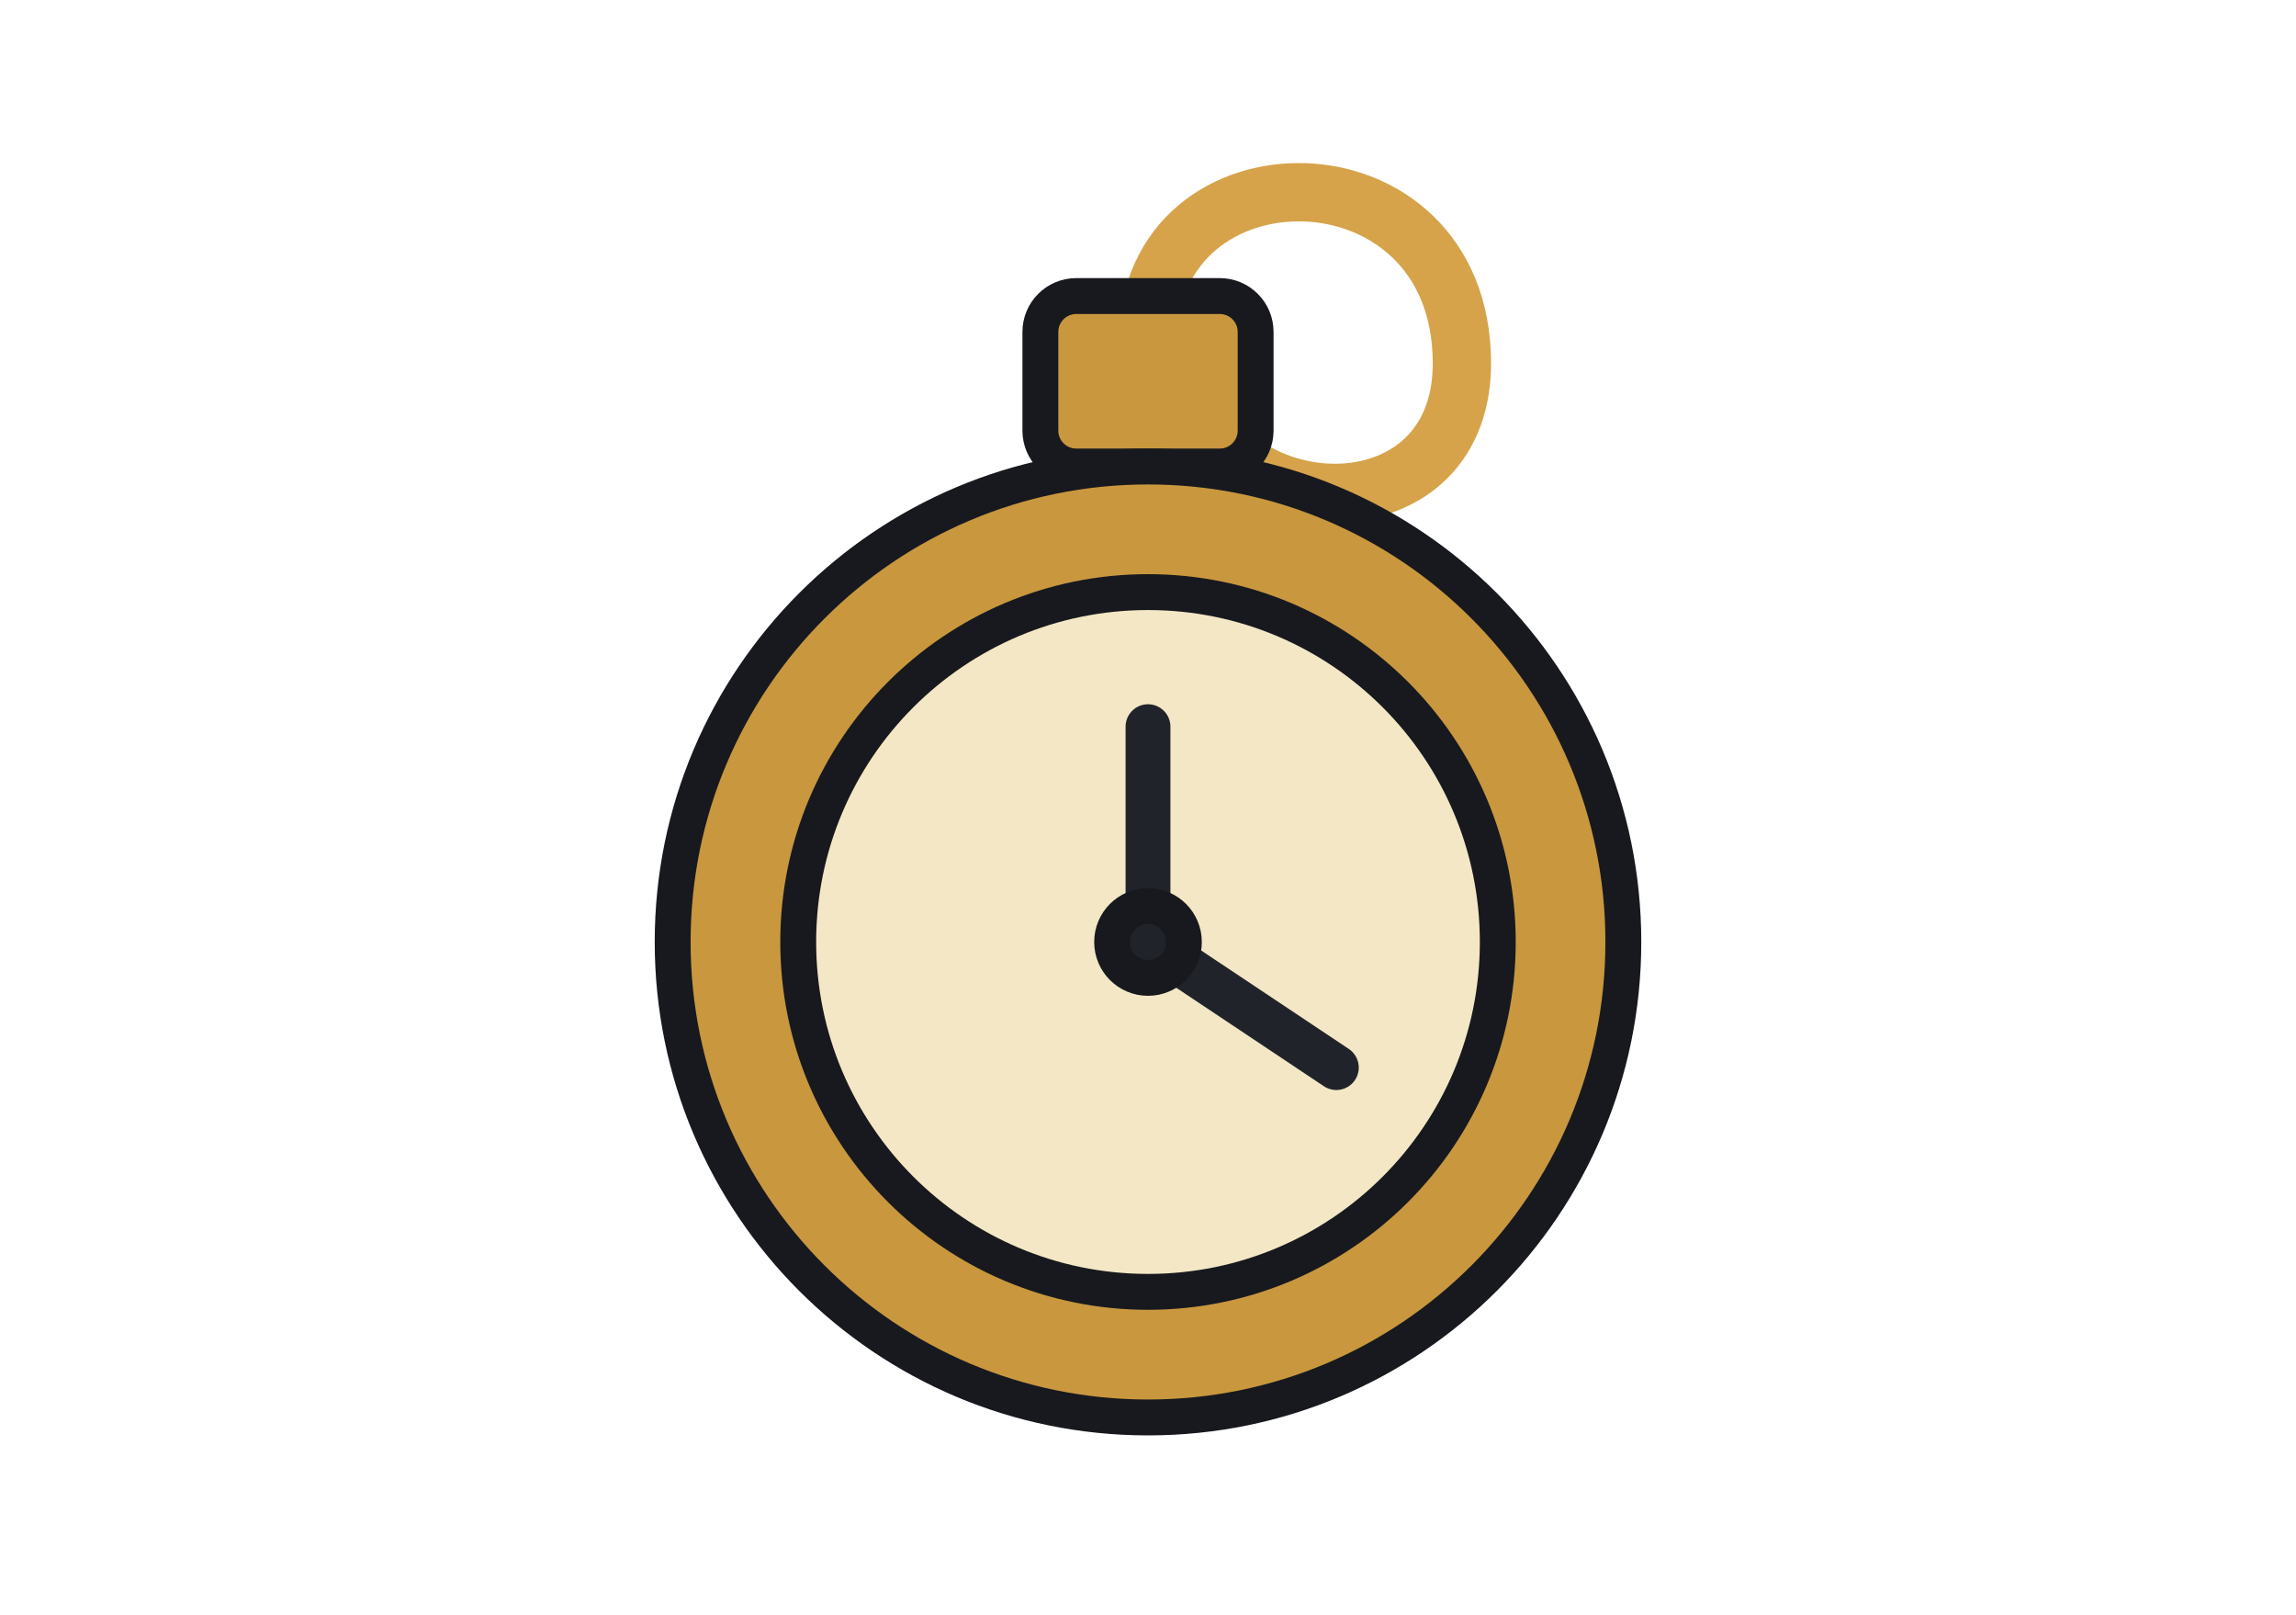
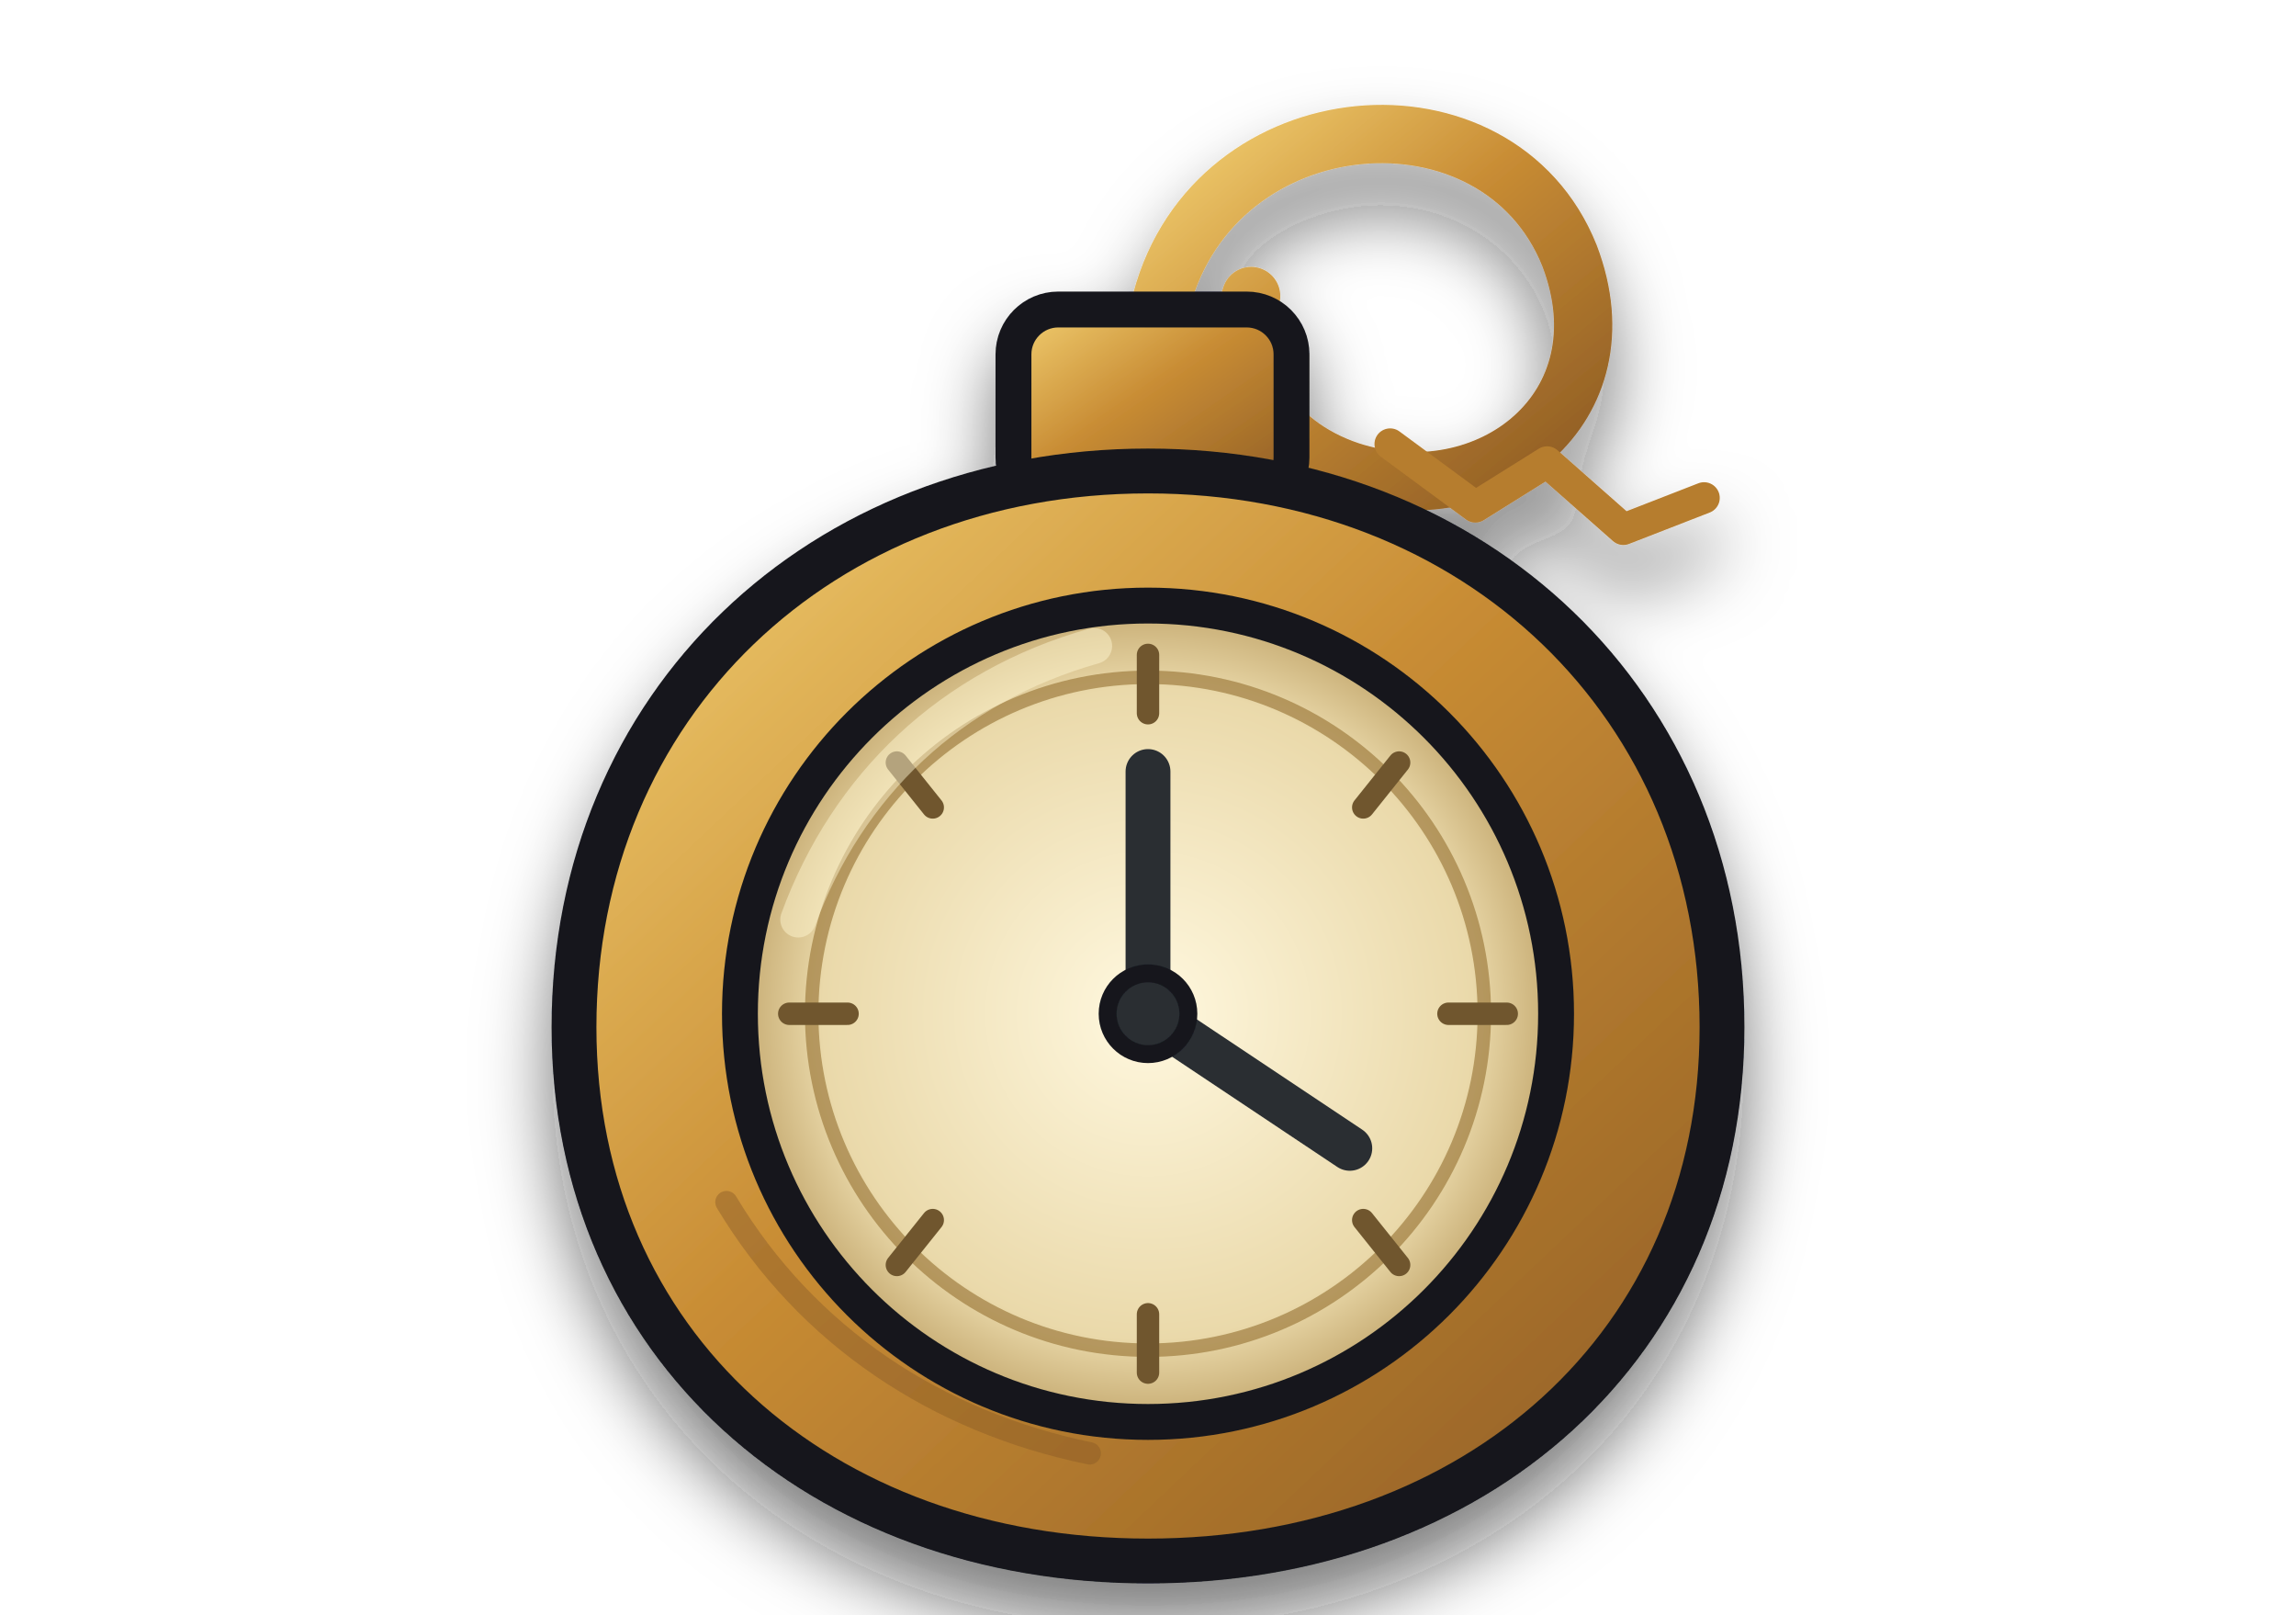
<svg xmlns="http://www.w3.org/2000/svg" viewBox="0 0 512 360">
-   <g stroke="#17191e" stroke-width="8" stroke-linejoin="round">
-     <path d="M256 76c0-45 70-45 70 5 0 31-34 36-52 20" fill="none" stroke="#d6a34a" stroke-width="13" />
-     <rect x="232" y="66" width="48" height="38" rx="8" fill="#c9973e" />
-     <circle cx="256" cy="210" r="106" fill="#c9973e" />
-     <circle cx="256" cy="210" r="78" fill="#f3e7c5" />
-     <path d="M256 210v-48M256 210l42 28" stroke="#20242a" stroke-width="10" stroke-linecap="round" />
-     <circle cx="256" cy="210" r="8" fill="#20242a" />
+   <defs>
+     <linearGradient id="gold" x1="0" y1="0" x2="1" y2="1">
+       <stop stop-color="#f3d173" />
+       <stop offset=".45" stop-color="#c88c34" />
+       <stop offset="1" stop-color="#8d5b24" />
+     </linearGradient>
+     <radialGradient id="face">
+       <stop stop-color="#fff8df" />
+       <stop offset=".8" stop-color="#ead9aa" />
+       <stop offset="1" stop-color="#c6ab72" />
+     </radialGradient>
+     <filter id="shadow" x="-25%" y="-25%" width="150%" height="165%">
+       <feDropShadow dx="0" dy="10" stdDeviation="8" flood-color="#090b0e" flood-opacity=".55" />
+     </filter>
+   </defs>
+   <g filter="url(#shadow)" stroke="#17191e" stroke-linecap="round" stroke-linejoin="round">
+     <path d="M259 67c12-45 75-50 91-10 13 34-18 58-49 48-18-6-28-22-22-39" fill="none" stroke="url(#gold)" stroke-width="13" />
+     <path d="m310 99 19 14 16-10 17 15 18-7" fill="none" stroke="#b67d2f" stroke-width="7" />
+     <rect x="226" y="69" width="62" height="43" rx="10" fill="url(#gold)" stroke-width="8" />
+     <path d="M256 105c73 0 128 52 128 124 0 71-55 119-128 119s-128-48-128-119c0-72 55-124 128-124z" fill="url(#gold)" stroke-width="10" />
+     <circle cx="256" cy="226" r="91" fill="url(#face)" stroke-width="8" />
+     <circle cx="256" cy="226" r="75" fill="none" stroke="#9f7d40" stroke-width="3" opacity=".7" />
+     <g stroke="#6f572f" stroke-width="5">
+       <path d="M256 146v13M256 293v13M176 226h13M323 226h13" />
+       <path d="m200 170 8 10m96 92 8 10m-112 0 8-10m96-92 8-10" />
+     </g>
+     <path d="M256 226v-54M256 226l45 30" stroke="#292d33" stroke-width="10" />
+     <circle cx="256" cy="226" r="9" fill="#292d33" stroke-width="4" />
+     <path d="M178 205c11-30 34-52 66-61" fill="none" stroke="#fff6d1" stroke-width="8" opacity=".48" />
+     <path d="M162 268c18 30 47 49 81 56" fill="none" stroke="#8a5b27" stroke-width="5" opacity=".45" />
  </g>
</svg>
